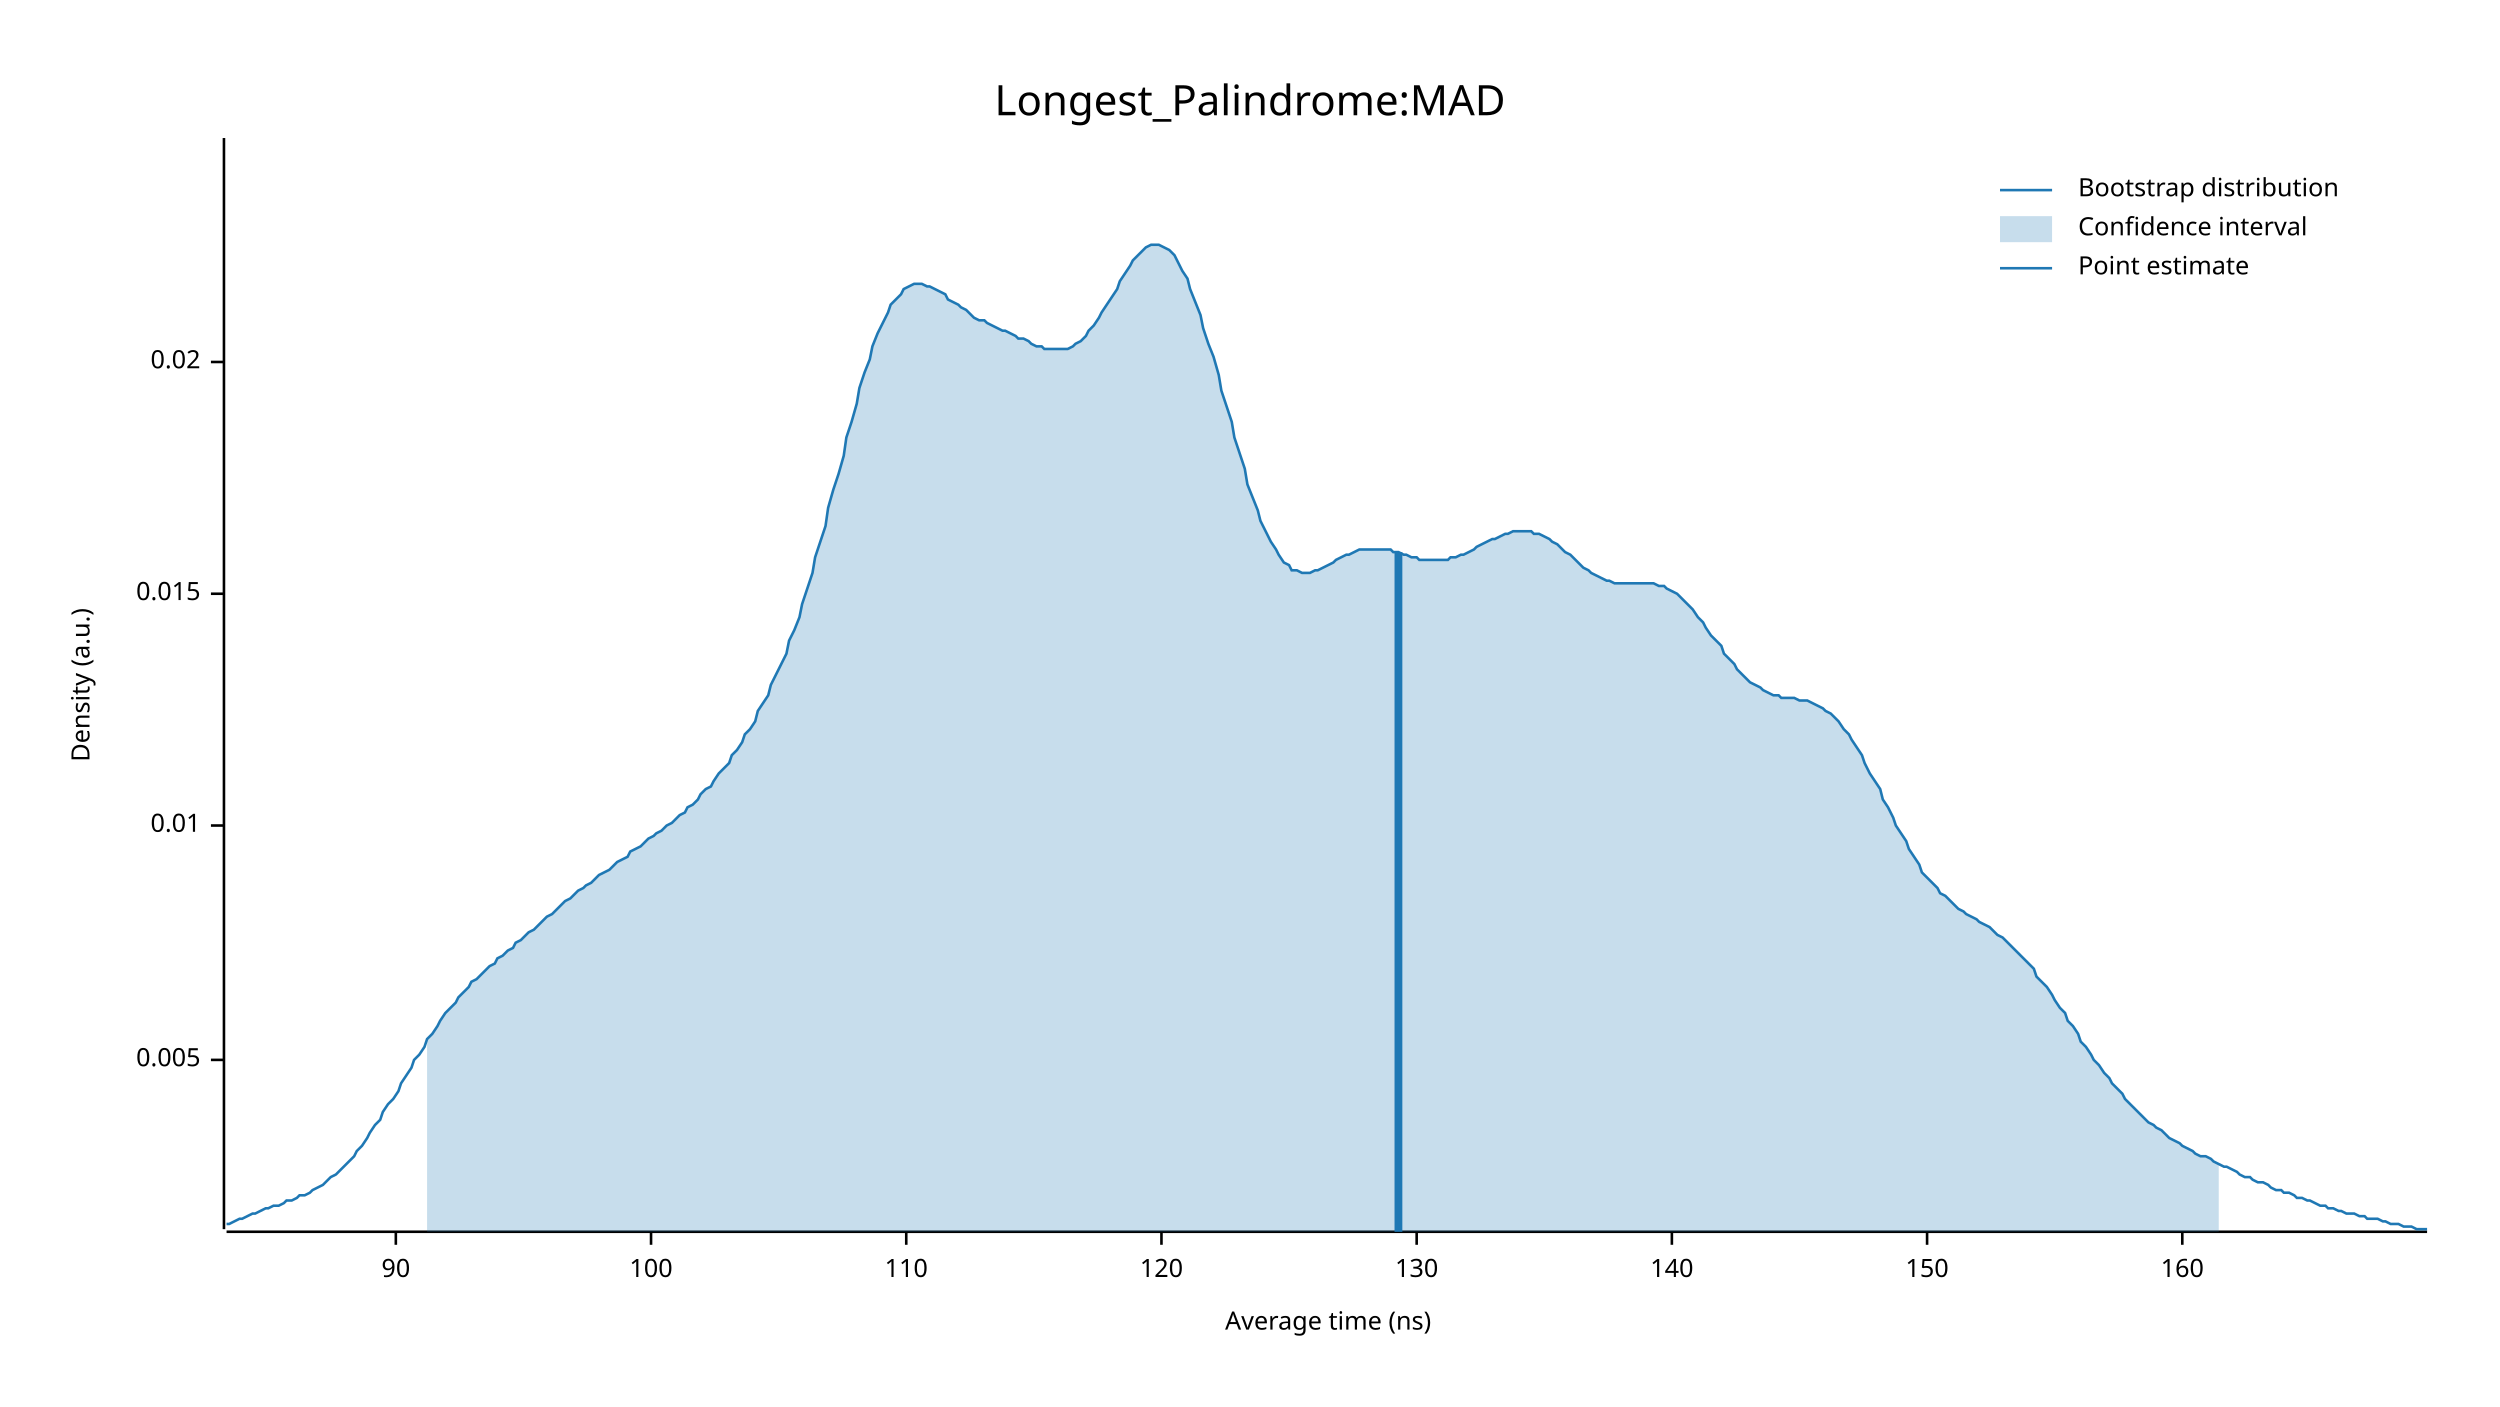
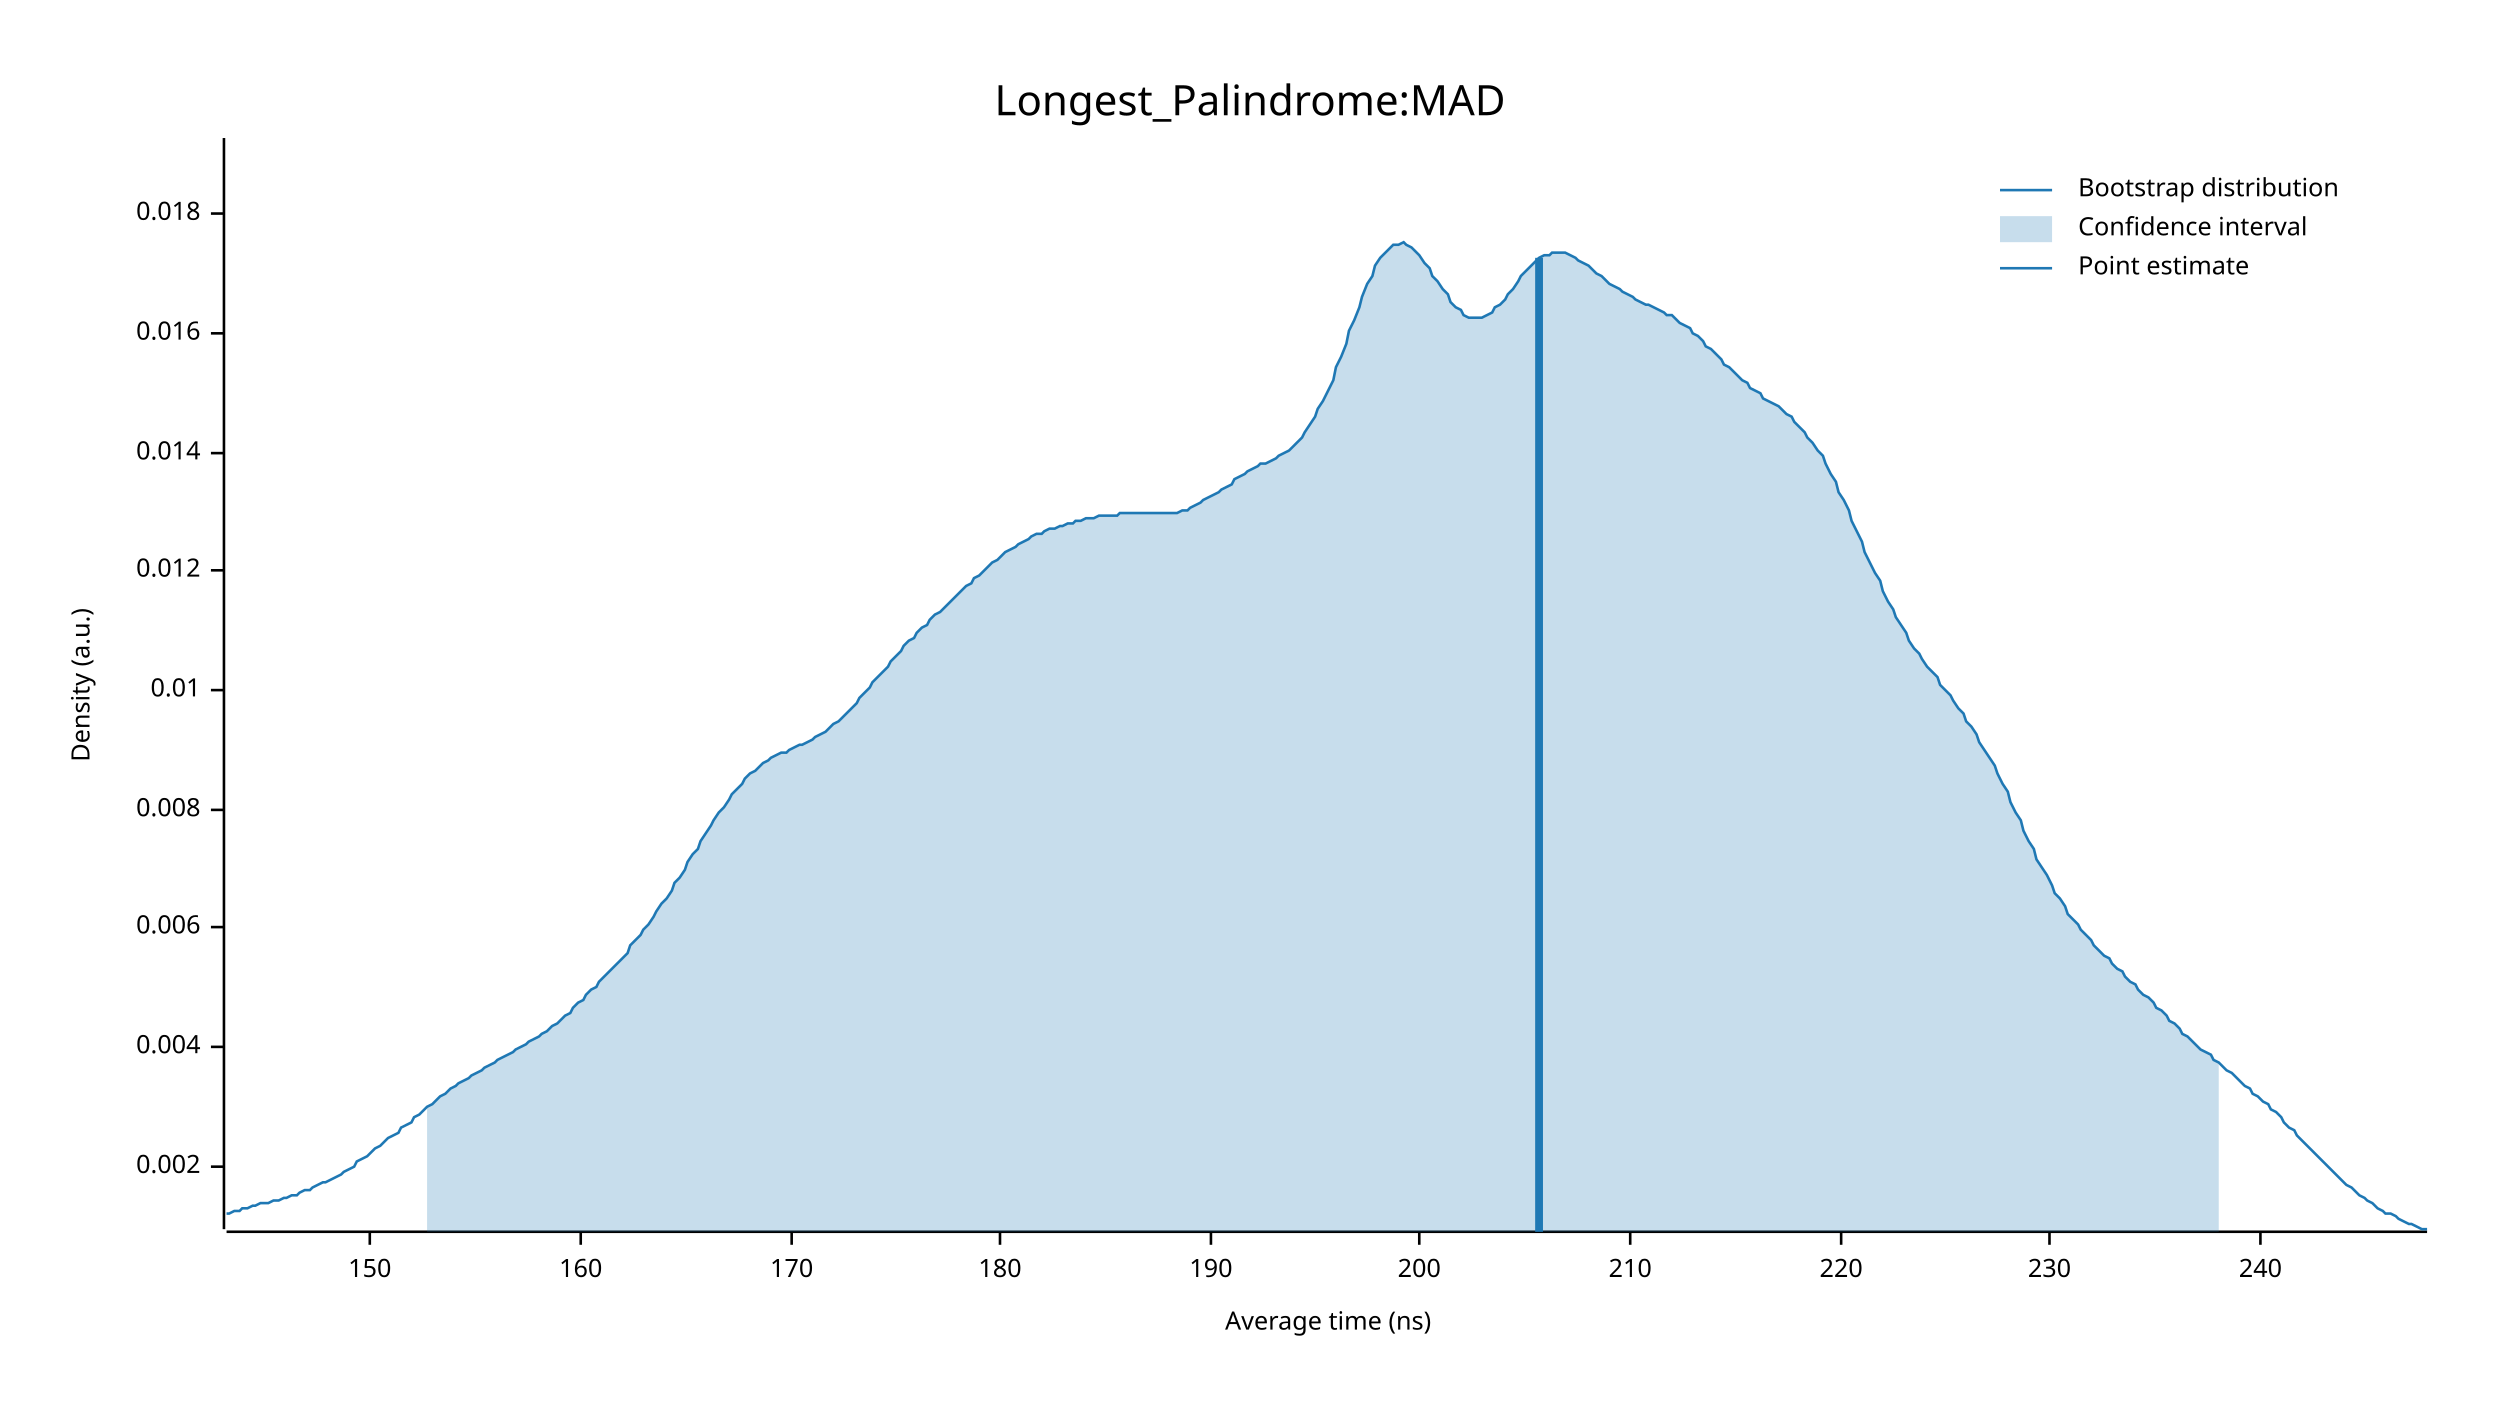
<svg xmlns="http://www.w3.org/2000/svg" width="960" height="540" viewBox="0 0 960 540">
  <text x="480" y="32" dy="0.76em" text-anchor="middle" font-family="sans-serif" font-size="16.129" opacity="1" fill="#000000">
Longest_Palindrome:MAD
</text>
  <text x="27" y="263" dy="0.76em" text-anchor="middle" font-family="sans-serif" font-size="9.677" opacity="1" fill="#000000" transform="rotate(270, 27, 263)">
Density (a.u.)
</text>
  <text x="510" y="513" dy="-0.5ex" text-anchor="middle" font-family="sans-serif" font-size="9.677" opacity="1" fill="#000000">
Average time (ns)
</text>
  <polyline fill="none" opacity="1" stroke="#000000" stroke-width="1" points="86,53 86,472 " />
-   <text x="77" y="407" dy="0.5ex" text-anchor="end" font-family="sans-serif" font-size="9.677" opacity="1" fill="#000000">
- 0.005
+   <text x="77" y="448" dy="0.5ex" text-anchor="end" font-family="sans-serif" font-size="9.677" opacity="1" fill="#000000">
+ 0.002
</text>
-   <polyline fill="none" opacity="1" stroke="#000000" stroke-width="1" points="81,407 86,407 " />
-   <text x="77" y="317" dy="0.5ex" text-anchor="end" font-family="sans-serif" font-size="9.677" opacity="1" fill="#000000">
+   <polyline fill="none" opacity="1" stroke="#000000" stroke-width="1" points="81,448 86,448 " />
+   <text x="77" y="402" dy="0.5ex" text-anchor="end" font-family="sans-serif" font-size="9.677" opacity="1" fill="#000000">
+ 0.004
+ </text>
+   <polyline fill="none" opacity="1" stroke="#000000" stroke-width="1" points="81,402 86,402 " />
+   <text x="77" y="356" dy="0.5ex" text-anchor="end" font-family="sans-serif" font-size="9.677" opacity="1" fill="#000000">
+ 0.006
+ </text>
+   <polyline fill="none" opacity="1" stroke="#000000" stroke-width="1" points="81,356 86,356 " />
+   <text x="77" y="311" dy="0.5ex" text-anchor="end" font-family="sans-serif" font-size="9.677" opacity="1" fill="#000000">
+ 0.008
+ </text>
+   <polyline fill="none" opacity="1" stroke="#000000" stroke-width="1" points="81,311 86,311 " />
+   <text x="77" y="265" dy="0.5ex" text-anchor="end" font-family="sans-serif" font-size="9.677" opacity="1" fill="#000000">
0.01
</text>
-   <polyline fill="none" opacity="1" stroke="#000000" stroke-width="1" points="81,317 86,317 " />
-   <text x="77" y="228" dy="0.5ex" text-anchor="end" font-family="sans-serif" font-size="9.677" opacity="1" fill="#000000">
- 0.015
+   <polyline fill="none" opacity="1" stroke="#000000" stroke-width="1" points="81,265 86,265 " />
+   <text x="77" y="219" dy="0.5ex" text-anchor="end" font-family="sans-serif" font-size="9.677" opacity="1" fill="#000000">
+ 0.012
</text>
-   <polyline fill="none" opacity="1" stroke="#000000" stroke-width="1" points="81,228 86,228 " />
-   <text x="77" y="139" dy="0.5ex" text-anchor="end" font-family="sans-serif" font-size="9.677" opacity="1" fill="#000000">
- 0.02
+   <polyline fill="none" opacity="1" stroke="#000000" stroke-width="1" points="81,219 86,219 " />
+   <text x="77" y="174" dy="0.5ex" text-anchor="end" font-family="sans-serif" font-size="9.677" opacity="1" fill="#000000">
+ 0.014
</text>
-   <polyline fill="none" opacity="1" stroke="#000000" stroke-width="1" points="81,139 86,139 " />
+   <polyline fill="none" opacity="1" stroke="#000000" stroke-width="1" points="81,174 86,174 " />
+   <text x="77" y="128" dy="0.5ex" text-anchor="end" font-family="sans-serif" font-size="9.677" opacity="1" fill="#000000">
+ 0.016
+ </text>
+   <polyline fill="none" opacity="1" stroke="#000000" stroke-width="1" points="81,128 86,128 " />
+   <text x="77" y="82" dy="0.5ex" text-anchor="end" font-family="sans-serif" font-size="9.677" opacity="1" fill="#000000">
+ 0.018
+ </text>
+   <polyline fill="none" opacity="1" stroke="#000000" stroke-width="1" points="81,82 86,82 " />
  <polyline fill="none" opacity="1" stroke="#000000" stroke-width="1" points="87,473 932,473 " />
-   <text x="152" y="483" dy="0.76em" text-anchor="middle" font-family="sans-serif" font-size="9.677" opacity="1" fill="#000000">
- 90
- </text>
-   <polyline fill="none" opacity="1" stroke="#000000" stroke-width="1" points="152,473 152,478 " />
-   <text x="250" y="483" dy="0.76em" text-anchor="middle" font-family="sans-serif" font-size="9.677" opacity="1" fill="#000000">
- 100
- </text>
-   <polyline fill="none" opacity="1" stroke="#000000" stroke-width="1" points="250,473 250,478 " />
-   <text x="348" y="483" dy="0.76em" text-anchor="middle" font-family="sans-serif" font-size="9.677" opacity="1" fill="#000000">
- 110
- </text>
-   <polyline fill="none" opacity="1" stroke="#000000" stroke-width="1" points="348,473 348,478 " />
-   <text x="446" y="483" dy="0.76em" text-anchor="middle" font-family="sans-serif" font-size="9.677" opacity="1" fill="#000000">
- 120
- </text>
-   <polyline fill="none" opacity="1" stroke="#000000" stroke-width="1" points="446,473 446,478 " />
-   <text x="544" y="483" dy="0.76em" text-anchor="middle" font-family="sans-serif" font-size="9.677" opacity="1" fill="#000000">
- 130
- </text>
-   <polyline fill="none" opacity="1" stroke="#000000" stroke-width="1" points="544,473 544,478 " />
-   <text x="642" y="483" dy="0.76em" text-anchor="middle" font-family="sans-serif" font-size="9.677" opacity="1" fill="#000000">
- 140
- </text>
-   <polyline fill="none" opacity="1" stroke="#000000" stroke-width="1" points="642,473 642,478 " />
-   <text x="740" y="483" dy="0.76em" text-anchor="middle" font-family="sans-serif" font-size="9.677" opacity="1" fill="#000000">
+   <text x="142" y="483" dy="0.76em" text-anchor="middle" font-family="sans-serif" font-size="9.677" opacity="1" fill="#000000">
150
</text>
-   <polyline fill="none" opacity="1" stroke="#000000" stroke-width="1" points="740,473 740,478 " />
-   <text x="838" y="483" dy="0.76em" text-anchor="middle" font-family="sans-serif" font-size="9.677" opacity="1" fill="#000000">
+   <polyline fill="none" opacity="1" stroke="#000000" stroke-width="1" points="142,473 142,478 " />
+   <text x="223" y="483" dy="0.76em" text-anchor="middle" font-family="sans-serif" font-size="9.677" opacity="1" fill="#000000">
160
</text>
-   <polyline fill="none" opacity="1" stroke="#000000" stroke-width="1" points="838,473 838,478 " />
-   <polyline fill="none" opacity="1" stroke="#1F78B4" stroke-width="1" points="87,470 88,470 90,469 92,468 93,468 95,467 97,466 98,466 100,465 102,464 103,464 105,463 107,463 109,462 110,461 112,461 114,460 115,459 117,459 119,458 120,457 122,456 124,455 125,454 127,452 129,451 131,449 132,448 134,446 136,444 137,442 139,440 141,437 142,435 144,432 146,430 147,427 149,424 151,422 153,419 154,416 156,413 158,410 159,407 161,405 163,402 164,399 166,397 168,394 169,392 171,389 173,387 175,385 176,383 178,381 180,379 181,377 183,376 185,374 186,373 188,371 190,370 191,368 193,367 195,365 197,364 198,362 200,361 202,359 203,358 205,357 207,355 208,354 210,352 212,351 214,349 215,348 217,346 219,345 220,344 222,342 224,341 225,340 227,339 229,337 230,336 232,335 234,334 236,332 237,331 239,330 241,329 242,327 244,326 246,325 247,324 249,322 251,321 252,320 254,319 256,317 258,316 259,315 261,313 263,312 264,310 266,309 268,307 269,305 271,303 273,302 274,300 276,297 278,295 280,293 281,290 283,288 285,285 286,282 288,280 290,277 291,273 293,270 295,267 296,263 298,259 300,255 302,251 303,246 305,242 307,237 308,232 310,226 312,220 313,214 315,208 317,202 318,195 320,188 322,182 324,175 325,168 327,162 329,155 330,149 332,143 334,138 335,133 337,128 339,124 341,120 342,117 344,115 346,113 347,111 349,110 351,109 352,109 354,109 356,110 357,110 359,111 361,112 363,113 364,115 366,116 368,117 369,118 371,119 373,121 374,122 376,123 378,123 379,124 381,125 383,126 385,127 386,127 388,128 390,129 391,130 393,130 395,131 396,132 398,133 400,133 401,134 403,134 405,134 407,134 408,134 410,134 412,133 413,132 415,131 417,129 418,127 420,125 422,122 423,120 425,117 427,114 429,111 430,108 432,105 434,102 435,100 437,98 439,96 440,95 442,94 444,94 445,94 447,95 449,96 451,98 452,100 454,104 456,107 457,111 459,116 461,121 462,126 464,132 466,137 468,144 469,150 471,156 473,162 474,168 476,174 478,180 479,186 481,191 483,196 484,200 486,204 488,208 490,211 491,213 493,216 495,217 496,219 498,219 500,220 501,220 503,220 505,219 506,219 508,218 510,217 512,216 513,215 515,214 517,213 518,213 520,212 522,211 523,211 525,211 527,211 528,211 530,211 532,211 534,211 535,212 537,212 539,213 540,213 542,214 544,214 545,215 547,215 549,215 550,215 552,215 554,215 556,215 557,214 559,214 561,213 562,213 564,212 566,211 567,210 569,209 571,208 573,207 574,207 576,206 578,205 579,205 581,204 583,204 584,204 586,204 588,204 589,205 591,205 593,206 595,207 596,208 598,209 600,211 601,212 603,213 605,215 606,216 608,218 610,219 611,220 613,221 615,222 617,223 618,223 620,224 622,224 623,224 625,224 627,224 628,224 630,224 632,224 633,224 635,224 637,225 639,225 640,226 642,227 644,228 645,229 647,231 649,233 650,234 652,237 654,239 655,241 657,244 659,246 661,248 662,251 664,253 666,255 667,257 669,259 671,261 672,262 674,263 676,264 677,265 679,266 681,267 683,267 684,268 686,268 688,268 689,268 691,269 693,269 694,269 696,270 698,271 700,272 701,273 703,274 705,276 706,277 708,280 710,282 711,284 713,287 715,290 716,293 718,297 720,300 722,303 723,307 725,310 727,314 728,317 730,320 732,323 733,326 735,329 737,332 738,335 740,337 742,339 744,341 745,343 747,344 749,346 750,347 752,349 754,350 755,351 757,352 759,353 760,354 762,355 764,356 766,358 767,359 769,360 771,362 772,363 774,365 776,367 777,368 779,370 781,372 782,375 784,377 786,379 788,382 789,384 791,387 793,389 794,392 796,394 798,397 799,400 801,402 803,405 804,407 806,409 808,412 810,414 811,416 813,418 815,420 816,422 818,424 820,426 821,427 823,429 825,431 827,432 828,433 830,434 832,436 833,437 835,438 837,439 838,440 840,441 842,442 843,443 845,444 847,444 849,445 850,446 852,447 854,448 855,448 857,449 859,450 860,451 862,452 864,452 865,453 867,454 869,454 871,455 872,456 874,457 876,457 877,458 879,458 881,459 882,460 884,460 886,461 887,461 889,462 891,463 893,463 894,464 896,464 898,465 899,465 901,466 903,466 904,466 906,467 908,467 909,468 911,468 913,468 915,469 916,469 918,470 920,470 921,470 923,471 925,471 926,471 928,472 930,472 932,472 " />
-   <polygon opacity="0.25" fill="#1F78B4" points="164,399 166,397 168,394 169,392 171,389 173,387 175,385 176,383 178,381 180,379 181,377 183,376 185,374 186,373 188,371 190,370 191,368 193,367 195,365 197,364 198,362 200,361 202,359 203,358 205,357 207,355 208,354 210,352 212,351 214,349 215,348 217,346 219,345 220,344 222,342 224,341 225,340 227,339 229,337 230,336 232,335 234,334 236,332 237,331 239,330 241,329 242,327 244,326 246,325 247,324 249,322 251,321 252,320 254,319 256,317 258,316 259,315 261,313 263,312 264,310 266,309 268,307 269,305 271,303 273,302 274,300 276,297 278,295 280,293 281,290 283,288 285,285 286,282 288,280 290,277 291,273 293,270 295,267 296,263 298,259 300,255 302,251 303,246 305,242 307,237 308,232 310,226 312,220 313,214 315,208 317,202 318,195 320,188 322,182 324,175 325,168 327,162 329,155 330,149 332,143 334,138 335,133 337,128 339,124 341,120 342,117 344,115 346,113 347,111 349,110 351,109 352,109 354,109 356,110 357,110 359,111 361,112 363,113 364,115 366,116 368,117 369,118 371,119 373,121 374,122 376,123 378,123 379,124 381,125 383,126 385,127 386,127 388,128 390,129 391,130 393,130 395,131 396,132 398,133 400,133 401,134 403,134 405,134 407,134 408,134 410,134 412,133 413,132 415,131 417,129 418,127 420,125 422,122 423,120 425,117 427,114 429,111 430,108 432,105 434,102 435,100 437,98 439,96 440,95 442,94 444,94 445,94 447,95 449,96 451,98 452,100 454,104 456,107 457,111 459,116 461,121 462,126 464,132 466,137 468,144 469,150 471,156 473,162 474,168 476,174 478,180 479,186 481,191 483,196 484,200 486,204 488,208 490,211 491,213 493,216 495,217 496,219 498,219 500,220 501,220 503,220 505,219 506,219 508,218 510,217 512,216 513,215 515,214 517,213 518,213 520,212 522,211 523,211 525,211 527,211 528,211 530,211 532,211 534,211 535,212 537,212 539,213 540,213 542,214 544,214 545,215 547,215 549,215 550,215 552,215 554,215 556,215 557,214 559,214 561,213 562,213 564,212 566,211 567,210 569,209 571,208 573,207 574,207 576,206 578,205 579,205 581,204 583,204 584,204 586,204 588,204 589,205 591,205 593,206 595,207 596,208 598,209 600,211 601,212 603,213 605,215 606,216 608,218 610,219 611,220 613,221 615,222 617,223 618,223 620,224 622,224 623,224 625,224 627,224 628,224 630,224 632,224 633,224 635,224 637,225 639,225 640,226 642,227 644,228 645,229 647,231 649,233 650,234 652,237 654,239 655,241 657,244 659,246 661,248 662,251 664,253 666,255 667,257 669,259 671,261 672,262 674,263 676,264 677,265 679,266 681,267 683,267 684,268 686,268 688,268 689,268 691,269 693,269 694,269 696,270 698,271 700,272 701,273 703,274 705,276 706,277 708,280 710,282 711,284 713,287 715,290 716,293 718,297 720,300 722,303 723,307 725,310 727,314 728,317 730,320 732,323 733,326 735,329 737,332 738,335 740,337 742,339 744,341 745,343 747,344 749,346 750,347 752,349 754,350 755,351 757,352 759,353 760,354 762,355 764,356 766,358 767,359 769,360 771,362 772,363 774,365 776,367 777,368 779,370 781,372 782,375 784,377 786,379 788,382 789,384 791,387 793,389 794,392 796,394 798,397 799,400 801,402 803,405 804,407 806,409 808,412 810,414 811,416 813,418 815,420 816,422 818,424 820,426 821,427 823,429 825,431 827,432 828,433 830,434 832,436 833,437 835,438 837,439 838,440 840,441 842,442 843,443 845,444 847,444 849,445 850,446 852,447 852,473 164,473 " />
-   <polyline fill="none" opacity="1" stroke="#1F78B4" stroke-width="3" points="537,473 537,212 " />
+   <polyline fill="none" opacity="1" stroke="#000000" stroke-width="1" points="223,473 223,478 " />
+   <text x="304" y="483" dy="0.76em" text-anchor="middle" font-family="sans-serif" font-size="9.677" opacity="1" fill="#000000">
+ 170
+ </text>
+   <polyline fill="none" opacity="1" stroke="#000000" stroke-width="1" points="304,473 304,478 " />
+   <text x="384" y="483" dy="0.76em" text-anchor="middle" font-family="sans-serif" font-size="9.677" opacity="1" fill="#000000">
+ 180
+ </text>
+   <polyline fill="none" opacity="1" stroke="#000000" stroke-width="1" points="384,473 384,478 " />
+   <text x="465" y="483" dy="0.76em" text-anchor="middle" font-family="sans-serif" font-size="9.677" opacity="1" fill="#000000">
+ 190
+ </text>
+   <polyline fill="none" opacity="1" stroke="#000000" stroke-width="1" points="465,473 465,478 " />
+   <text x="545" y="483" dy="0.76em" text-anchor="middle" font-family="sans-serif" font-size="9.677" opacity="1" fill="#000000">
+ 200
+ </text>
+   <polyline fill="none" opacity="1" stroke="#000000" stroke-width="1" points="545,473 545,478 " />
+   <text x="626" y="483" dy="0.76em" text-anchor="middle" font-family="sans-serif" font-size="9.677" opacity="1" fill="#000000">
+ 210
+ </text>
+   <polyline fill="none" opacity="1" stroke="#000000" stroke-width="1" points="626,473 626,478 " />
+   <text x="707" y="483" dy="0.76em" text-anchor="middle" font-family="sans-serif" font-size="9.677" opacity="1" fill="#000000">
+ 220
+ </text>
+   <polyline fill="none" opacity="1" stroke="#000000" stroke-width="1" points="707,473 707,478 " />
+   <text x="787" y="483" dy="0.76em" text-anchor="middle" font-family="sans-serif" font-size="9.677" opacity="1" fill="#000000">
+ 230
+ </text>
+   <polyline fill="none" opacity="1" stroke="#000000" stroke-width="1" points="787,473 787,478 " />
+   <text x="868" y="483" dy="0.76em" text-anchor="middle" font-family="sans-serif" font-size="9.677" opacity="1" fill="#000000">
+ 240
+ </text>
+   <polyline fill="none" opacity="1" stroke="#000000" stroke-width="1" points="868,473 868,478 " />
+   <polyline fill="none" opacity="1" stroke="#1F78B4" stroke-width="1" points="87,466 88,466 90,465 92,465 93,464 95,464 97,463 98,463 100,462 102,462 103,462 105,461 107,461 109,460 110,460 112,459 114,459 115,458 117,457 119,457 120,456 122,455 124,454 125,454 127,453 129,452 131,451 132,450 134,449 136,448 137,446 139,445 141,444 142,443 144,441 146,440 147,439 149,437 151,436 153,435 154,433 156,432 158,431 159,429 161,428 163,426 164,425 166,424 168,422 169,421 171,420 173,418 175,417 176,416 178,415 180,414 181,413 183,412 185,411 186,410 188,409 190,408 191,407 193,406 195,405 197,404 198,403 200,402 202,401 203,400 205,399 207,398 208,397 210,396 212,394 214,393 215,392 217,390 219,389 220,387 222,385 224,384 225,382 227,380 229,379 230,377 232,375 234,373 236,371 237,370 239,368 241,366 242,363 244,361 246,359 247,357 249,355 251,352 252,350 254,347 256,345 258,342 259,339 261,337 263,334 264,331 266,328 268,326 269,323 271,320 273,317 274,315 276,312 278,310 280,307 281,305 283,303 285,301 286,299 288,297 290,296 291,295 293,293 295,292 296,291 298,290 300,289 302,289 303,288 305,287 307,286 308,286 310,285 312,284 313,283 315,282 317,281 318,280 320,278 322,277 324,275 325,274 327,272 329,270 330,268 332,266 334,264 335,262 337,260 339,258 341,256 342,254 344,252 346,250 347,248 349,246 351,245 352,243 354,241 356,240 357,238 359,236 361,235 363,233 364,232 366,230 368,228 369,227 371,225 373,224 374,222 376,221 378,219 379,218 381,216 383,215 385,213 386,212 388,211 390,210 391,209 393,208 395,207 396,206 398,205 400,205 401,204 403,203 405,203 407,202 408,202 410,201 412,201 413,200 415,200 417,199 418,199 420,199 422,198 423,198 425,198 427,198 429,198 430,197 432,197 434,197 435,197 437,197 439,197 440,197 442,197 444,197 445,197 447,197 449,197 451,197 452,197 454,196 456,196 457,195 459,194 461,193 462,192 464,191 466,190 468,189 469,188 471,187 473,186 474,184 476,183 478,182 479,181 481,180 483,179 484,178 486,178 488,177 490,176 491,175 493,174 495,173 496,172 498,170 500,168 501,166 503,163 505,160 506,157 508,154 510,150 512,146 513,141 515,137 517,132 518,127 520,123 522,118 523,114 525,109 527,106 528,102 530,99 532,97 534,95 535,94 537,94 539,93 540,94 542,95 544,97 545,98 547,101 549,103 550,106 552,108 554,111 556,113 557,116 559,118 561,119 562,121 564,122 566,122 567,122 569,122 571,121 573,120 574,118 576,117 578,115 579,113 581,111 583,108 584,106 586,104 588,102 589,101 591,99 593,98 595,98 596,97 598,97 600,97 601,97 603,98 605,99 606,100 608,101 610,102 611,103 613,105 615,106 617,108 618,109 620,110 622,111 623,112 625,113 627,114 628,115 630,116 632,117 633,117 635,118 637,119 639,120 640,121 642,121 644,123 645,124 647,125 649,126 650,128 652,129 654,131 655,133 657,134 659,136 661,138 662,140 664,141 666,143 667,144 669,146 671,147 672,149 674,150 676,151 677,153 679,154 681,155 683,156 684,157 686,159 688,160 689,162 691,164 693,166 694,168 696,170 698,173 700,175 701,178 703,182 705,185 706,189 708,192 710,196 711,200 713,204 715,208 716,212 718,216 720,220 722,223 723,227 725,231 727,234 728,237 730,240 732,243 733,246 735,249 737,251 738,253 740,256 742,258 744,260 745,263 747,265 749,267 750,269 752,272 754,274 755,277 757,279 759,282 760,285 762,288 764,291 766,294 767,297 769,301 771,304 772,308 774,312 776,315 777,319 779,323 781,326 782,330 784,333 786,336 788,340 789,343 791,345 793,348 794,351 796,353 798,355 799,357 801,359 803,361 804,363 806,365 808,367 810,368 811,370 813,372 815,373 816,375 818,377 820,378 821,380 823,382 825,383 827,385 828,387 830,388 832,390 833,392 835,393 837,395 838,397 840,398 842,400 843,401 845,403 847,404 849,405 850,407 852,408 854,410 855,411 857,412 859,414 860,415 862,417 864,418 865,420 867,421 869,423 871,424 872,426 874,427 876,429 877,431 879,433 881,434 882,436 884,438 886,440 887,441 889,443 891,445 893,447 894,448 896,450 898,452 899,453 901,455 903,456 904,457 906,459 908,460 909,461 911,462 913,464 915,465 916,466 918,466 920,467 921,468 923,469 925,470 926,470 928,471 930,472 932,472 " />
+   <polygon opacity="0.25" fill="#1F78B4" points="164,425 166,424 168,422 169,421 171,420 173,418 175,417 176,416 178,415 180,414 181,413 183,412 185,411 186,410 188,409 190,408 191,407 193,406 195,405 197,404 198,403 200,402 202,401 203,400 205,399 207,398 208,397 210,396 212,394 214,393 215,392 217,390 219,389 220,387 222,385 224,384 225,382 227,380 229,379 230,377 232,375 234,373 236,371 237,370 239,368 241,366 242,363 244,361 246,359 247,357 249,355 251,352 252,350 254,347 256,345 258,342 259,339 261,337 263,334 264,331 266,328 268,326 269,323 271,320 273,317 274,315 276,312 278,310 280,307 281,305 283,303 285,301 286,299 288,297 290,296 291,295 293,293 295,292 296,291 298,290 300,289 302,289 303,288 305,287 307,286 308,286 310,285 312,284 313,283 315,282 317,281 318,280 320,278 322,277 324,275 325,274 327,272 329,270 330,268 332,266 334,264 335,262 337,260 339,258 341,256 342,254 344,252 346,250 347,248 349,246 351,245 352,243 354,241 356,240 357,238 359,236 361,235 363,233 364,232 366,230 368,228 369,227 371,225 373,224 374,222 376,221 378,219 379,218 381,216 383,215 385,213 386,212 388,211 390,210 391,209 393,208 395,207 396,206 398,205 400,205 401,204 403,203 405,203 407,202 408,202 410,201 412,201 413,200 415,200 417,199 418,199 420,199 422,198 423,198 425,198 427,198 429,198 430,197 432,197 434,197 435,197 437,197 439,197 440,197 442,197 444,197 445,197 447,197 449,197 451,197 452,197 454,196 456,196 457,195 459,194 461,193 462,192 464,191 466,190 468,189 469,188 471,187 473,186 474,184 476,183 478,182 479,181 481,180 483,179 484,178 486,178 488,177 490,176 491,175 493,174 495,173 496,172 498,170 500,168 501,166 503,163 505,160 506,157 508,154 510,150 512,146 513,141 515,137 517,132 518,127 520,123 522,118 523,114 525,109 527,106 528,102 530,99 532,97 534,95 535,94 537,94 539,93 540,94 542,95 544,97 545,98 547,101 549,103 550,106 552,108 554,111 556,113 557,116 559,118 561,119 562,121 564,122 566,122 567,122 569,122 571,121 573,120 574,118 576,117 578,115 579,113 581,111 583,108 584,106 586,104 588,102 589,101 591,99 593,98 595,98 596,97 598,97 600,97 601,97 603,98 605,99 606,100 608,101 610,102 611,103 613,105 615,106 617,108 618,109 620,110 622,111 623,112 625,113 627,114 628,115 630,116 632,117 633,117 635,118 637,119 639,120 640,121 642,121 644,123 645,124 647,125 649,126 650,128 652,129 654,131 655,133 657,134 659,136 661,138 662,140 664,141 666,143 667,144 669,146 671,147 672,149 674,150 676,151 677,153 679,154 681,155 683,156 684,157 686,159 688,160 689,162 691,164 693,166 694,168 696,170 698,173 700,175 701,178 703,182 705,185 706,189 708,192 710,196 711,200 713,204 715,208 716,212 718,216 720,220 722,223 723,227 725,231 727,234 728,237 730,240 732,243 733,246 735,249 737,251 738,253 740,256 742,258 744,260 745,263 747,265 749,267 750,269 752,272 754,274 755,277 757,279 759,282 760,285 762,288 764,291 766,294 767,297 769,301 771,304 772,308 774,312 776,315 777,319 779,323 781,326 782,330 784,333 786,336 788,340 789,343 791,345 793,348 794,351 796,353 798,355 799,357 801,359 803,361 804,363 806,365 808,367 810,368 811,370 813,372 815,373 816,375 818,377 820,378 821,380 823,382 825,383 827,385 828,387 830,388 832,390 833,392 835,393 837,395 838,397 840,398 842,400 843,401 845,403 847,404 849,405 850,407 852,408 852,473 164,473 " />
+   <polyline fill="none" opacity="1" stroke="#1F78B4" stroke-width="3" points="591,473 591,99 " />
  <text x="798" y="68" dy="0.76em" text-anchor="start" font-family="sans-serif" font-size="9.677" opacity="1" fill="#000000">
Bootstrap distribution
</text>
  <text x="798" y="83" dy="0.76em" text-anchor="start" font-family="sans-serif" font-size="9.677" opacity="1" fill="#000000">
Confidence interval
</text>
  <text x="798" y="98" dy="0.76em" text-anchor="start" font-family="sans-serif" font-size="9.677" opacity="1" fill="#000000">
Point estimate
</text>
  <polyline fill="none" opacity="1" stroke="#1F78B4" stroke-width="1" points="768,73 788,73 " />
  <rect x="768" y="83" width="20" height="10" opacity="0.25" fill="#1F78B4" stroke="none" />
  <polyline fill="none" opacity="1" stroke="#1F78B4" stroke-width="1" points="768,103 788,103 " />
</svg>
